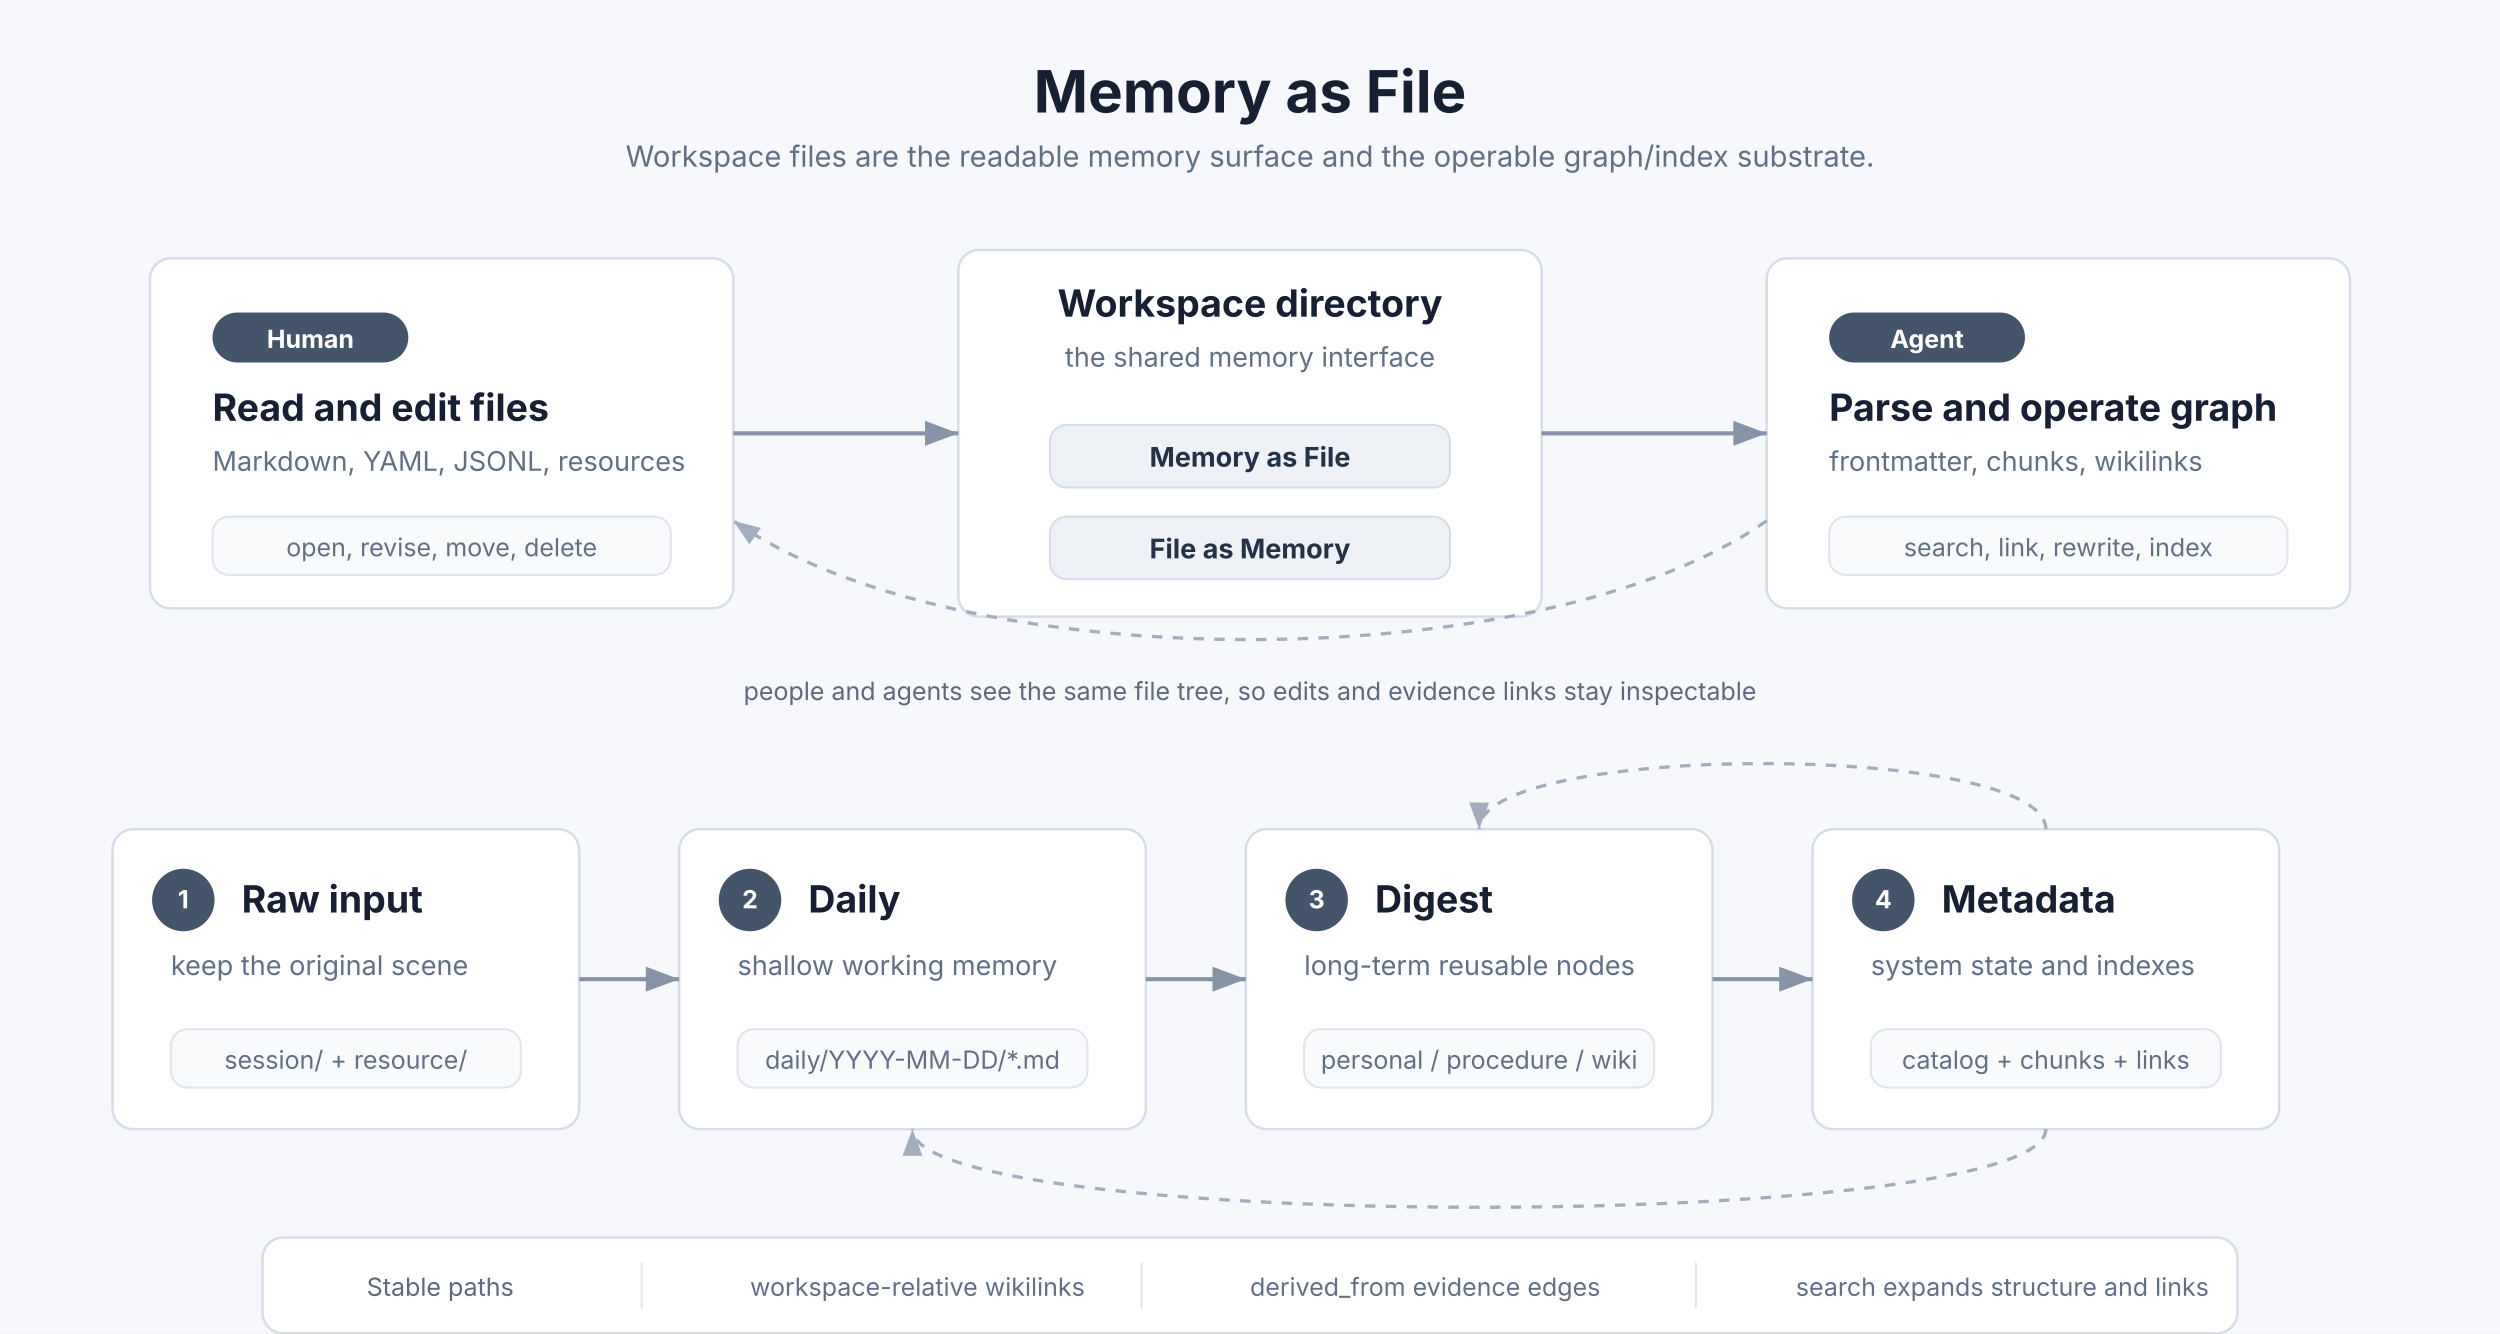
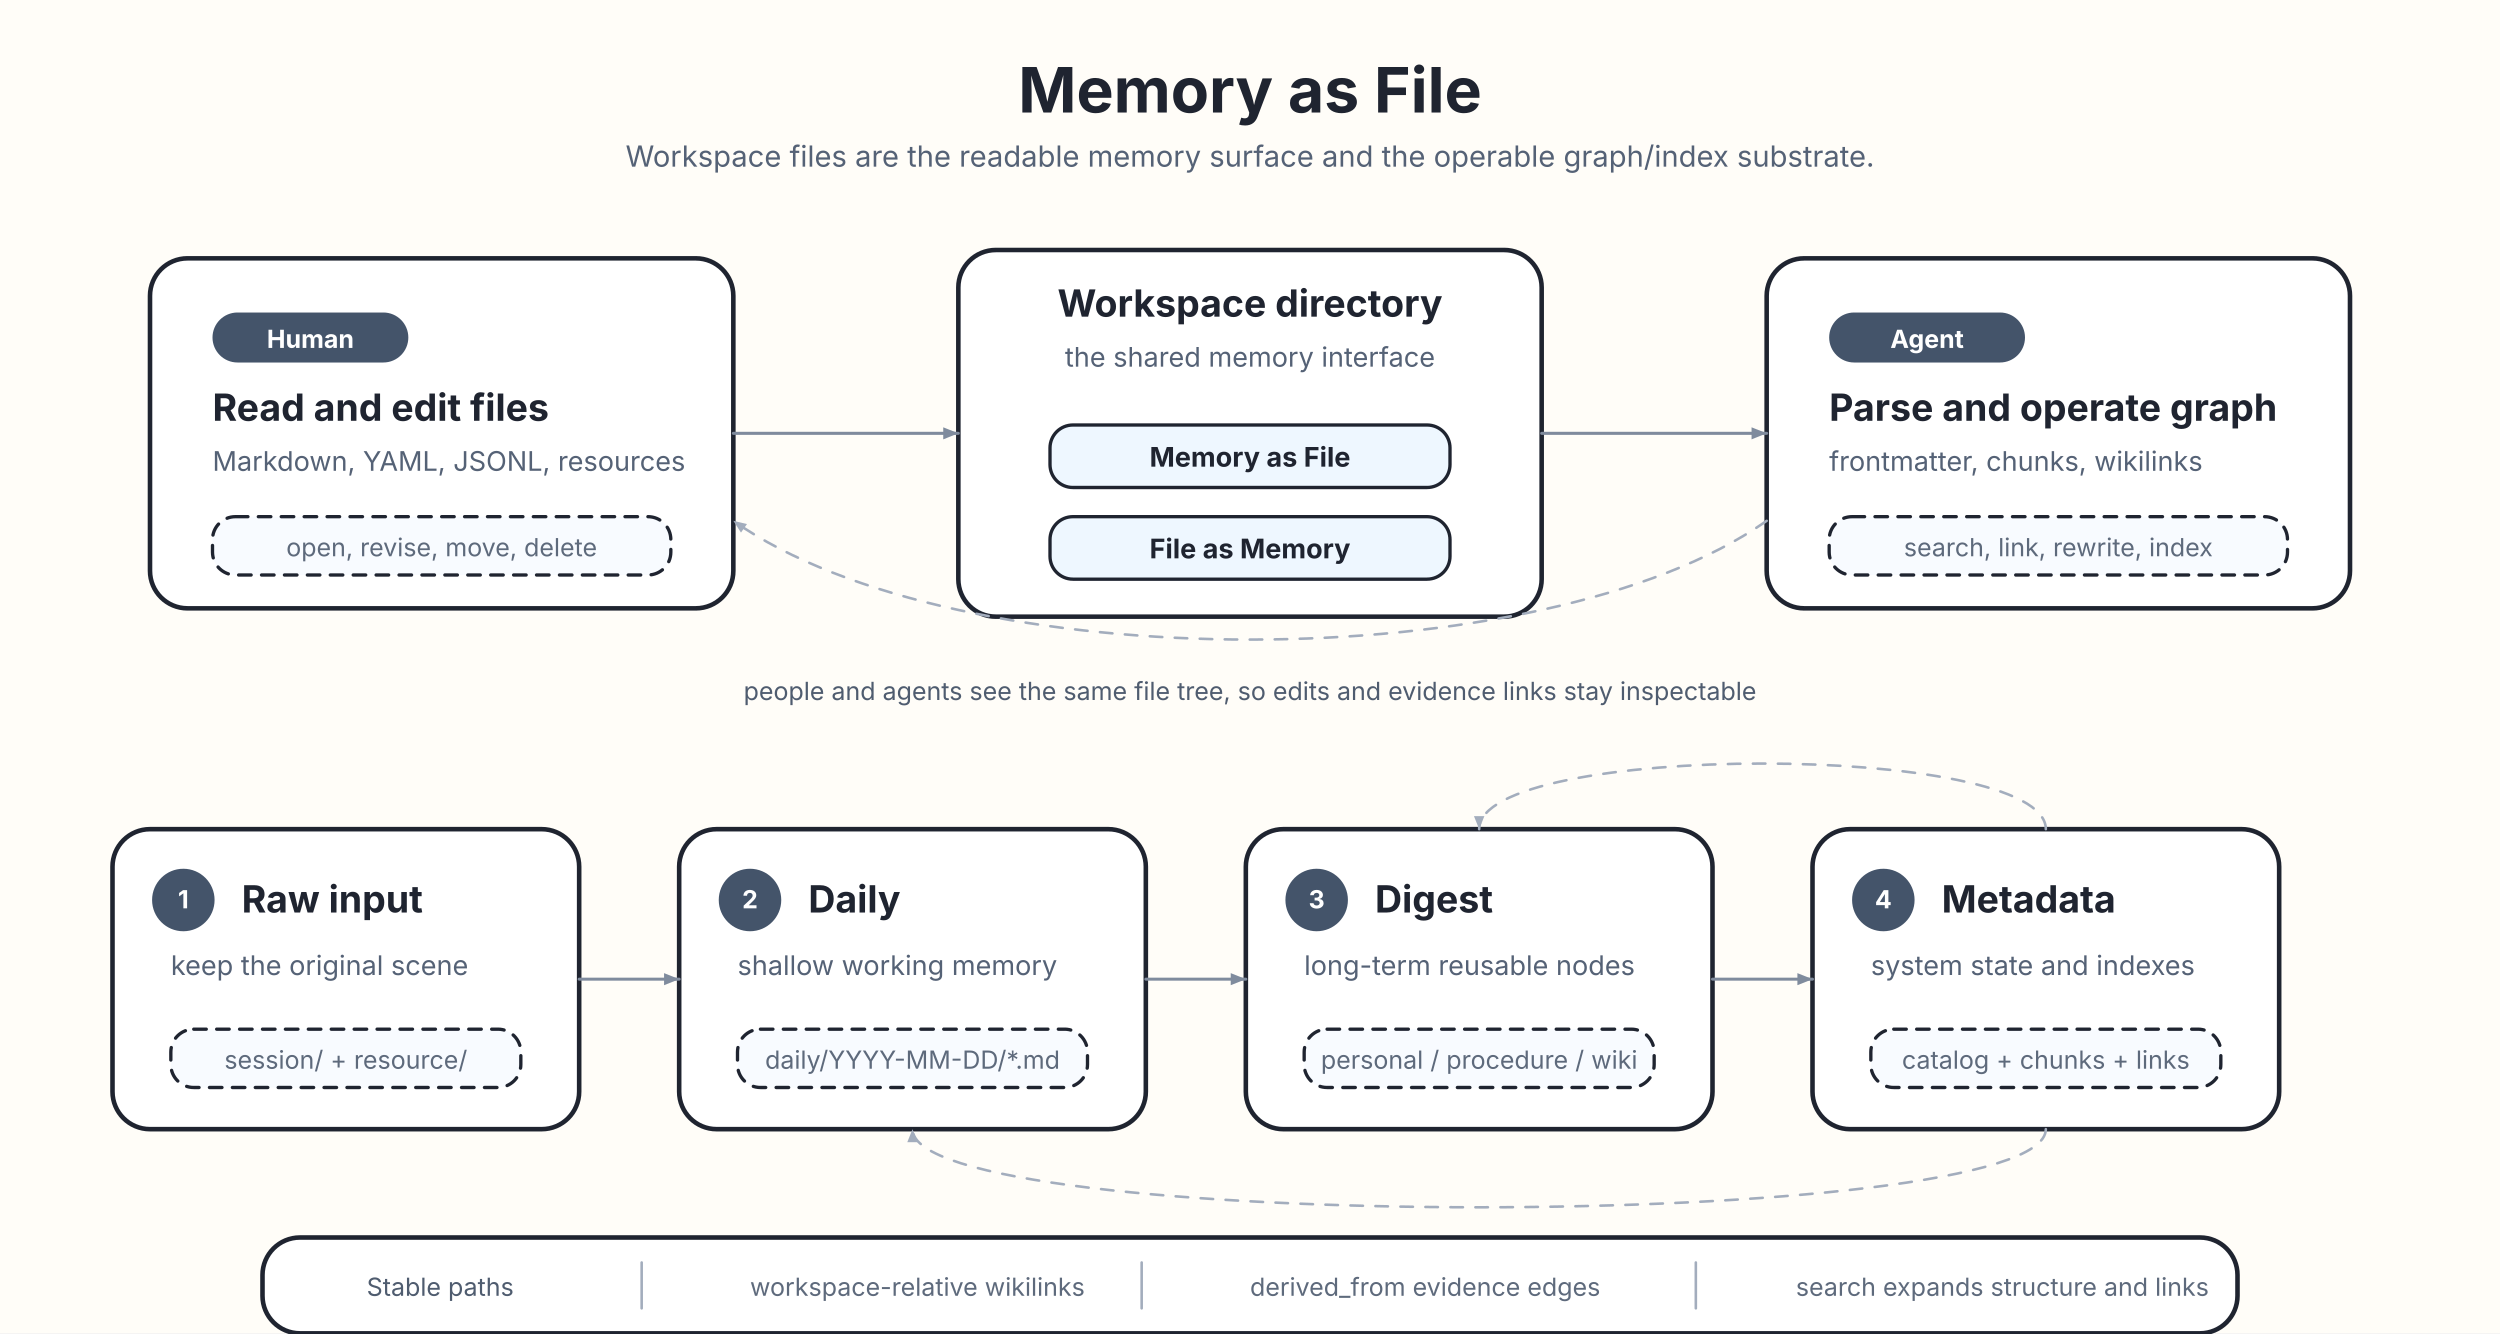
<svg xmlns="http://www.w3.org/2000/svg" width="1200" height="640" viewBox="0 0 1200 640" role="img" aria-labelledby="title desc">
  <defs>
    <style>
-       .bg { fill: #f7f8fb; }
-       .title { font: 700 28px -apple-system, BlinkMacSystemFont, "Segoe UI", sans-serif; fill: #172033; }
-       .subtitle { font: 14px -apple-system, BlinkMacSystemFont, "Segoe UI", sans-serif; fill: #607086; }
-       .section-title { font: 700 18px -apple-system, BlinkMacSystemFont, "Segoe UI", sans-serif; fill: #172033; }
-       .section-subtitle { font: 13px -apple-system, BlinkMacSystemFont, "Segoe UI", sans-serif; fill: #607086; }
-       .chip-title { font: 700 13px -apple-system, BlinkMacSystemFont, "Segoe UI", sans-serif; fill: #253246; }
-       .chip-text { font: 12px -apple-system, BlinkMacSystemFont, "Segoe UI", sans-serif; fill: #627087; }
-       .note { font: 12px -apple-system, BlinkMacSystemFont, "Segoe UI", sans-serif; fill: #5d6a7d; }
-       .label { font: 700 12px -apple-system, BlinkMacSystemFont, "Segoe UI", sans-serif; fill: #ffffff; }
-       .panel { fill: #ffffff; stroke: #d7dde7; stroke-width: 1.2; rx: 10; ry: 10; }
-       .chip { fill: #f9fafc; stroke: #dfe5ee; stroke-width: 1; rx: 8; ry: 8; }
+       .bg { fill: #fffdf8; }
+       .title { font: 700 30px "Comic Sans MS", "Bradley Hand", -apple-system, BlinkMacSystemFont, "Segoe UI", sans-serif; fill: #1f2430; }
+       .subtitle { font: 14px "Comic Sans MS", "Bradley Hand", -apple-system, BlinkMacSystemFont, "Segoe UI", sans-serif; fill: #556276; }
+       .section-title { font: 700 18px "Comic Sans MS", "Bradley Hand", -apple-system, BlinkMacSystemFont, "Segoe UI", sans-serif; fill: #1f2430; }
+       .section-subtitle { font: 13px "Comic Sans MS", "Bradley Hand", -apple-system, BlinkMacSystemFont, "Segoe UI", sans-serif; fill: #556276; }
+       .chip-title { font: 700 13px "Comic Sans MS", "Bradley Hand", -apple-system, BlinkMacSystemFont, "Segoe UI", sans-serif; fill: #1f2430; }
+       .chip-text { font: 12px "Comic Sans MS", "Bradley Hand", -apple-system, BlinkMacSystemFont, "Segoe UI", sans-serif; fill: #5e6a7c; }
+       .note { font: 12px "Comic Sans MS", "Bradley Hand", -apple-system, BlinkMacSystemFont, "Segoe UI", sans-serif; fill: #4f5c6f; }
+       .label { font: 700 12px "Comic Sans MS", "Bradley Hand", -apple-system, BlinkMacSystemFont, "Segoe UI", sans-serif; fill: #ffffff; }
+       .panel { fill: #ffffff; stroke: #1f2430; stroke-width: 2.2; rx: 18; ry: 18; stroke-linecap: round; stroke-linejoin: round; }
+       .chip { fill: #f8fbff; stroke: #1f2430; stroke-width: 1.6; rx: 11; ry: 11; stroke-linecap: round; stroke-linejoin: round; stroke-dasharray: 6 5; }
      .badge { fill: #44546a; }
-       .soft { fill: #eef2f7; stroke: #d7dde7; stroke-width: 1; rx: 8; ry: 8; }
-       .arrow { stroke: #8794a8; stroke-width: 2; fill: none; marker-end: url(#arrow); }
-       .soft-arrow { stroke: #a3adbd; stroke-width: 1.6; stroke-dasharray: 5 5; fill: none; marker-end: url(#arrow-soft); }
-       .line { stroke: #e1e6ee; stroke-width: 1; }
+       .soft { fill: #eef7ff; stroke: #1f2430; stroke-width: 1.6; rx: 11; ry: 11; stroke-linecap: round; stroke-linejoin: round; }
+       .arrow { stroke: #7f8b9d; stroke-width: 1.45; fill: none; stroke-linecap: round; stroke-linejoin: round; marker-end: url(#arrow); }
+       .soft-arrow { stroke: #a3adbd; stroke-width: 1.25; stroke-dasharray: 6 6; fill: none; stroke-linecap: round; stroke-linejoin: round; marker-end: url(#arrow-soft); }
+       .line { stroke: #a3adbd; stroke-width: 1.25; stroke-linecap: round; }
    </style>
-     <marker id="arrow" markerWidth="10" markerHeight="10" refX="8" refY="3" orient="auto" markerUnits="strokeWidth">
-       <path d="M0,0 L0,6 L8,3 z" fill="#8794a8" />
+     <marker id="arrow" markerWidth="6" markerHeight="6" refX="5" refY="2" orient="auto" markerUnits="strokeWidth">
+       <path d="M0,0 L0,4 L5,2 z" fill="#7f8b9d" />
    </marker>
-     <marker id="arrow-soft" markerWidth="10" markerHeight="10" refX="8" refY="3" orient="auto" markerUnits="strokeWidth">
-       <path d="M0,0 L0,6 L8,3 z" fill="#a3adbd" />
+     <marker id="arrow-soft" markerWidth="6" markerHeight="6" refX="5" refY="2" orient="auto" markerUnits="strokeWidth">
+       <path d="M0,0 L0,4 L5,2 z" fill="#a3adbd" />
    </marker>
  </defs>
  <rect class="bg" x="0" y="0" width="1200" height="640" />
  <text class="title" x="600" y="54" text-anchor="middle">Memory as File</text>
  <text class="subtitle" x="600" y="80" text-anchor="middle">Workspace files are the readable memory surface and the operable graph/index substrate.</text>
  <rect class="panel" x="72" y="124" width="280" height="168" />
  <rect class="badge" x="102" y="150" width="94" height="24" rx="12" ry="12" />
  <text class="label" x="149" y="167" text-anchor="middle">Human</text>
  <text class="section-title" x="102" y="202">Read and edit files</text>
  <text class="section-subtitle" x="102" y="226">Markdown, YAML, JSONL, resources</text>
  <rect class="chip" x="102" y="248" width="220" height="28" />
  <text class="chip-text" x="212" y="267" text-anchor="middle">open, revise, move, delete</text>
  <rect class="panel" x="460" y="120" width="280" height="176" />
  <text class="section-title" x="600" y="152" text-anchor="middle">Workspace directory</text>
  <text class="section-subtitle" x="600" y="176" text-anchor="middle">the shared memory interface</text>
  <rect class="soft" x="504" y="204" width="192" height="30" />
  <text class="chip-title" x="600" y="224" text-anchor="middle">Memory as File</text>
  <rect class="soft" x="504" y="248" width="192" height="30" />
  <text class="chip-title" x="600" y="268" text-anchor="middle">File as Memory</text>
  <rect class="panel" x="848" y="124" width="280" height="168" />
  <rect class="badge" x="878" y="150" width="94" height="24" rx="12" ry="12" />
  <text class="label" x="925" y="167" text-anchor="middle">Agent</text>
  <text class="section-title" x="878" y="202">Parse and operate graph</text>
  <text class="section-subtitle" x="878" y="226">frontmatter, chunks, wikilinks</text>
  <rect class="chip" x="878" y="248" width="220" height="28" />
  <text class="chip-text" x="988" y="267" text-anchor="middle">search, link, rewrite, index</text>
  <path class="arrow" d="M352 208 H460" />
  <path class="arrow" d="M740 208 H848" />
  <path class="soft-arrow" d="M848 250 C740 326 460 326 352 250" />
  <text class="note" x="600" y="336" text-anchor="middle">people and agents see the same file tree, so edits and evidence links stay inspectable</text>
  <rect class="panel" x="54" y="398" width="224" height="144" />
  <circle class="badge" cx="88" cy="432" r="15" />
  <text class="label" x="88" y="436" text-anchor="middle">1</text>
  <text class="section-title" x="116" y="438">Raw input</text>
  <text class="section-subtitle" x="82" y="468">keep the original scene</text>
  <rect class="chip" x="82" y="494" width="168" height="28" />
  <text class="chip-text" x="166" y="513" text-anchor="middle">session/ + resource/</text>
  <rect class="panel" x="326" y="398" width="224" height="144" />
  <circle class="badge" cx="360" cy="432" r="15" />
  <text class="label" x="360" y="436" text-anchor="middle">2</text>
  <text class="section-title" x="388" y="438">Daily</text>
  <text class="section-subtitle" x="354" y="468">shallow working memory</text>
  <rect class="chip" x="354" y="494" width="168" height="28" />
  <text class="chip-text" x="438" y="513" text-anchor="middle">daily/YYYY-MM-DD/*.md</text>
  <rect class="panel" x="598" y="398" width="224" height="144" />
  <circle class="badge" cx="632" cy="432" r="15" />
  <text class="label" x="632" y="436" text-anchor="middle">3</text>
  <text class="section-title" x="660" y="438">Digest</text>
  <text class="section-subtitle" x="626" y="468">long-term reusable nodes</text>
  <rect class="chip" x="626" y="494" width="168" height="28" />
  <text class="chip-text" x="710" y="513" text-anchor="middle">personal / procedure / wiki</text>
  <rect class="panel" x="870" y="398" width="224" height="144" />
  <circle class="badge" cx="904" cy="432" r="15" />
  <text class="label" x="904" y="436" text-anchor="middle">4</text>
  <text class="section-title" x="932" y="438">Metadata</text>
  <text class="section-subtitle" x="898" y="468">system state and indexes</text>
  <rect class="chip" x="898" y="494" width="168" height="28" />
  <text class="chip-text" x="982" y="513" text-anchor="middle">catalog + chunks + links</text>
  <path class="arrow" d="M278 470 H326" />
  <path class="arrow" d="M550 470 H598" />
  <path class="arrow" d="M822 470 H870" />
  <path class="soft-arrow" d="M982 398 C982 356 710 356 710 398" />
  <path class="soft-arrow" d="M982 542 C982 592 438 592 438 542" />
  <rect class="panel" x="126" y="594" width="948" height="46" />
  <text class="note" x="176" y="622">Stable paths</text>
  <line class="line" x1="308" y1="606" x2="308" y2="628" />
  <text class="chip-text" x="360" y="622">workspace-relative wikilinks</text>
  <line class="line" x1="548" y1="606" x2="548" y2="628" />
  <text class="chip-text" x="600" y="622">derived_from evidence edges</text>
  <line class="line" x1="814" y1="606" x2="814" y2="628" />
  <text class="chip-text" x="862" y="622">search expands structure and links</text>
</svg>
